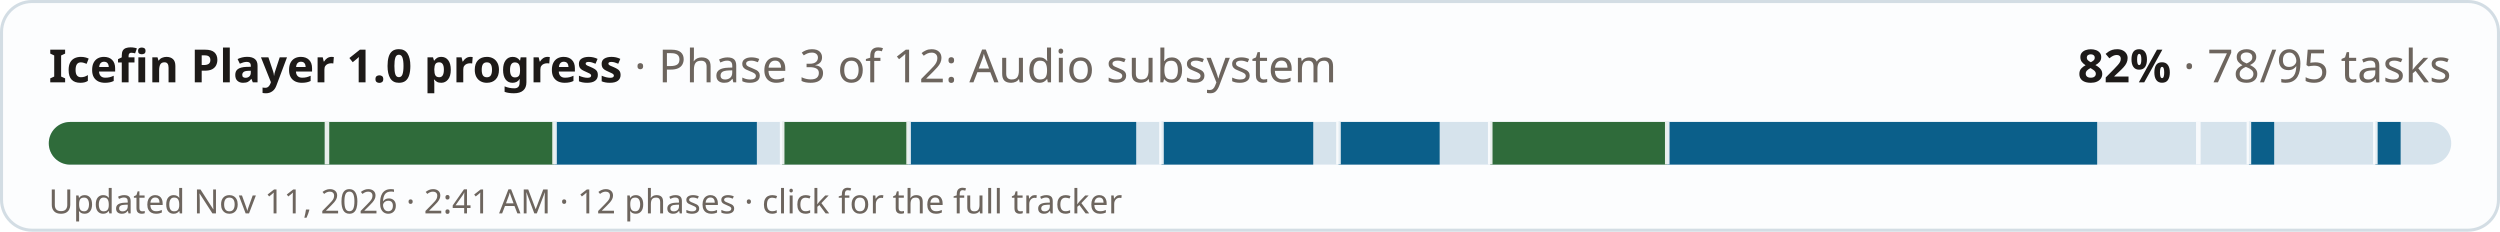
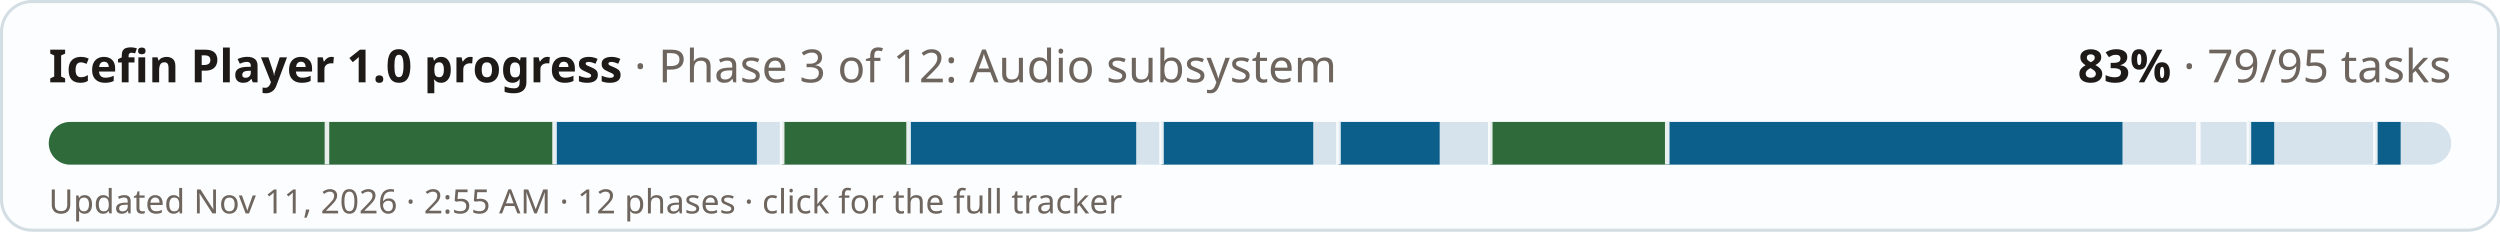
- <svg xmlns="http://www.w3.org/2000/svg" width="820" height="76" viewBox="0 0 820 76" role="img" aria-label="Icefin Player 1.0 progress: 82% (78 of 95 tasks)">
+ <svg xmlns="http://www.w3.org/2000/svg" width="820" height="76" viewBox="0 0 820 76" role="img" aria-label="Icefin Player 1.0 progress: 83% (79 of 95 tasks)">
  <style>
  .bg{fill:#fcfdfe;stroke:#d3dde4} .fg{fill:#1d1a18} .mu{fill:#6d655e} .track{fill:#d6e3ec} .done{fill:#0b5f8a} .full{fill:#2f6b3a} .tick{fill:#fcfdfe;opacity:.9}
  @media (prefers-color-scheme: dark){ .bg{fill:#1a2127;stroke:#2e3a43} .fg{fill:#f1ebe2} .mu{fill:#a99f94} .track{fill:#24384a} .done{fill:#6cb6e4} .full{fill:#6fbf7c} .tick{fill:#1a2127} }
  text{font-family:-apple-system,"Segoe UI",system-ui,"Noto Sans","DejaVu Sans",sans-serif}
</style>
  <rect class="bg" x="0.5" y="0.5" width="819" height="75" rx="10" />
  <text class="fg" x="16" y="27" font-size="15" font-weight="700">Icefin Player 1.0 progress <tspan class="mu" font-weight="400">· Phase 3 of 12: Audio subsystem</tspan>
  </text>
-   <text class="fg" x="804" y="27" font-size="15" font-weight="700" text-anchor="end">82% <tspan class="mu" font-weight="400">· 78/95 tasks</tspan>
+   <text class="fg" x="804" y="27" font-size="15" font-weight="700" text-anchor="end">83% <tspan class="mu" font-weight="400">· 79/95 tasks</tspan>
  </text>
  <rect class="track" x="16" y="40" width="788" height="14" rx="7" />
  <clipPath id="c">
    <rect x="16" y="40" width="788" height="14" rx="7" />
  </clipPath>
  <g clip-path="url(#c)">
    <rect class="full" x="16" y="40" width="91.24" height="14" />
    <rect class="full" x="107.24" y="40" width="74.65" height="14" />
    <rect class="done" x="181.89" y="40" width="66.36" height="14" />
    <rect class="full" x="256.55" y="40" width="41.47" height="14" />
    <rect class="done" x="298.02" y="40" width="74.65" height="14" />
    <rect class="done" x="380.97" y="40" width="49.77" height="14" />
    <rect class="done" x="439.03" y="40" width="33.18" height="14" />
    <rect class="full" x="488.8" y="40" width="58.06" height="14" />
-     <rect class="done" x="546.86" y="40" width="141.01" height="14" />
+     <rect class="done" x="546.86" y="40" width="149.31" height="14" />
    <rect class="done" x="737.64" y="40" width="8.29" height="14" />
    <rect class="done" x="779.12" y="40" width="8.29" height="14" />
    <rect class="tick" x="106.49" y="40" width="1.5" height="14" />
    <rect class="tick" x="181.14" y="40" width="1.5" height="14" />
    <rect class="tick" x="255.8" y="40" width="1.5" height="14" />
    <rect class="tick" x="297.27" y="40" width="1.5" height="14" />
    <rect class="tick" x="380.22" y="40" width="1.5" height="14" />
    <rect class="tick" x="438.28" y="40" width="1.5" height="14" />
    <rect class="tick" x="488.05" y="40" width="1.5" height="14" />
    <rect class="tick" x="546.11" y="40" width="1.5" height="14" />
    <rect class="tick" x="720.3" y="40" width="1.5" height="14" />
    <rect class="tick" x="736.89" y="40" width="1.5" height="14" />
    <rect class="tick" x="778.37" y="40" width="1.5" height="14" />
  </g>
-   <text class="mu" x="16" y="70" font-size="11">Updated Nov 11, 2026 · 2:41 AM · 12 phases · click for the full tracker</text>
+   <text class="mu" x="16" y="70" font-size="11">Updated Nov 11, 2026 · 2:55 AM · 12 phases · click for the full tracker</text>
</svg>
